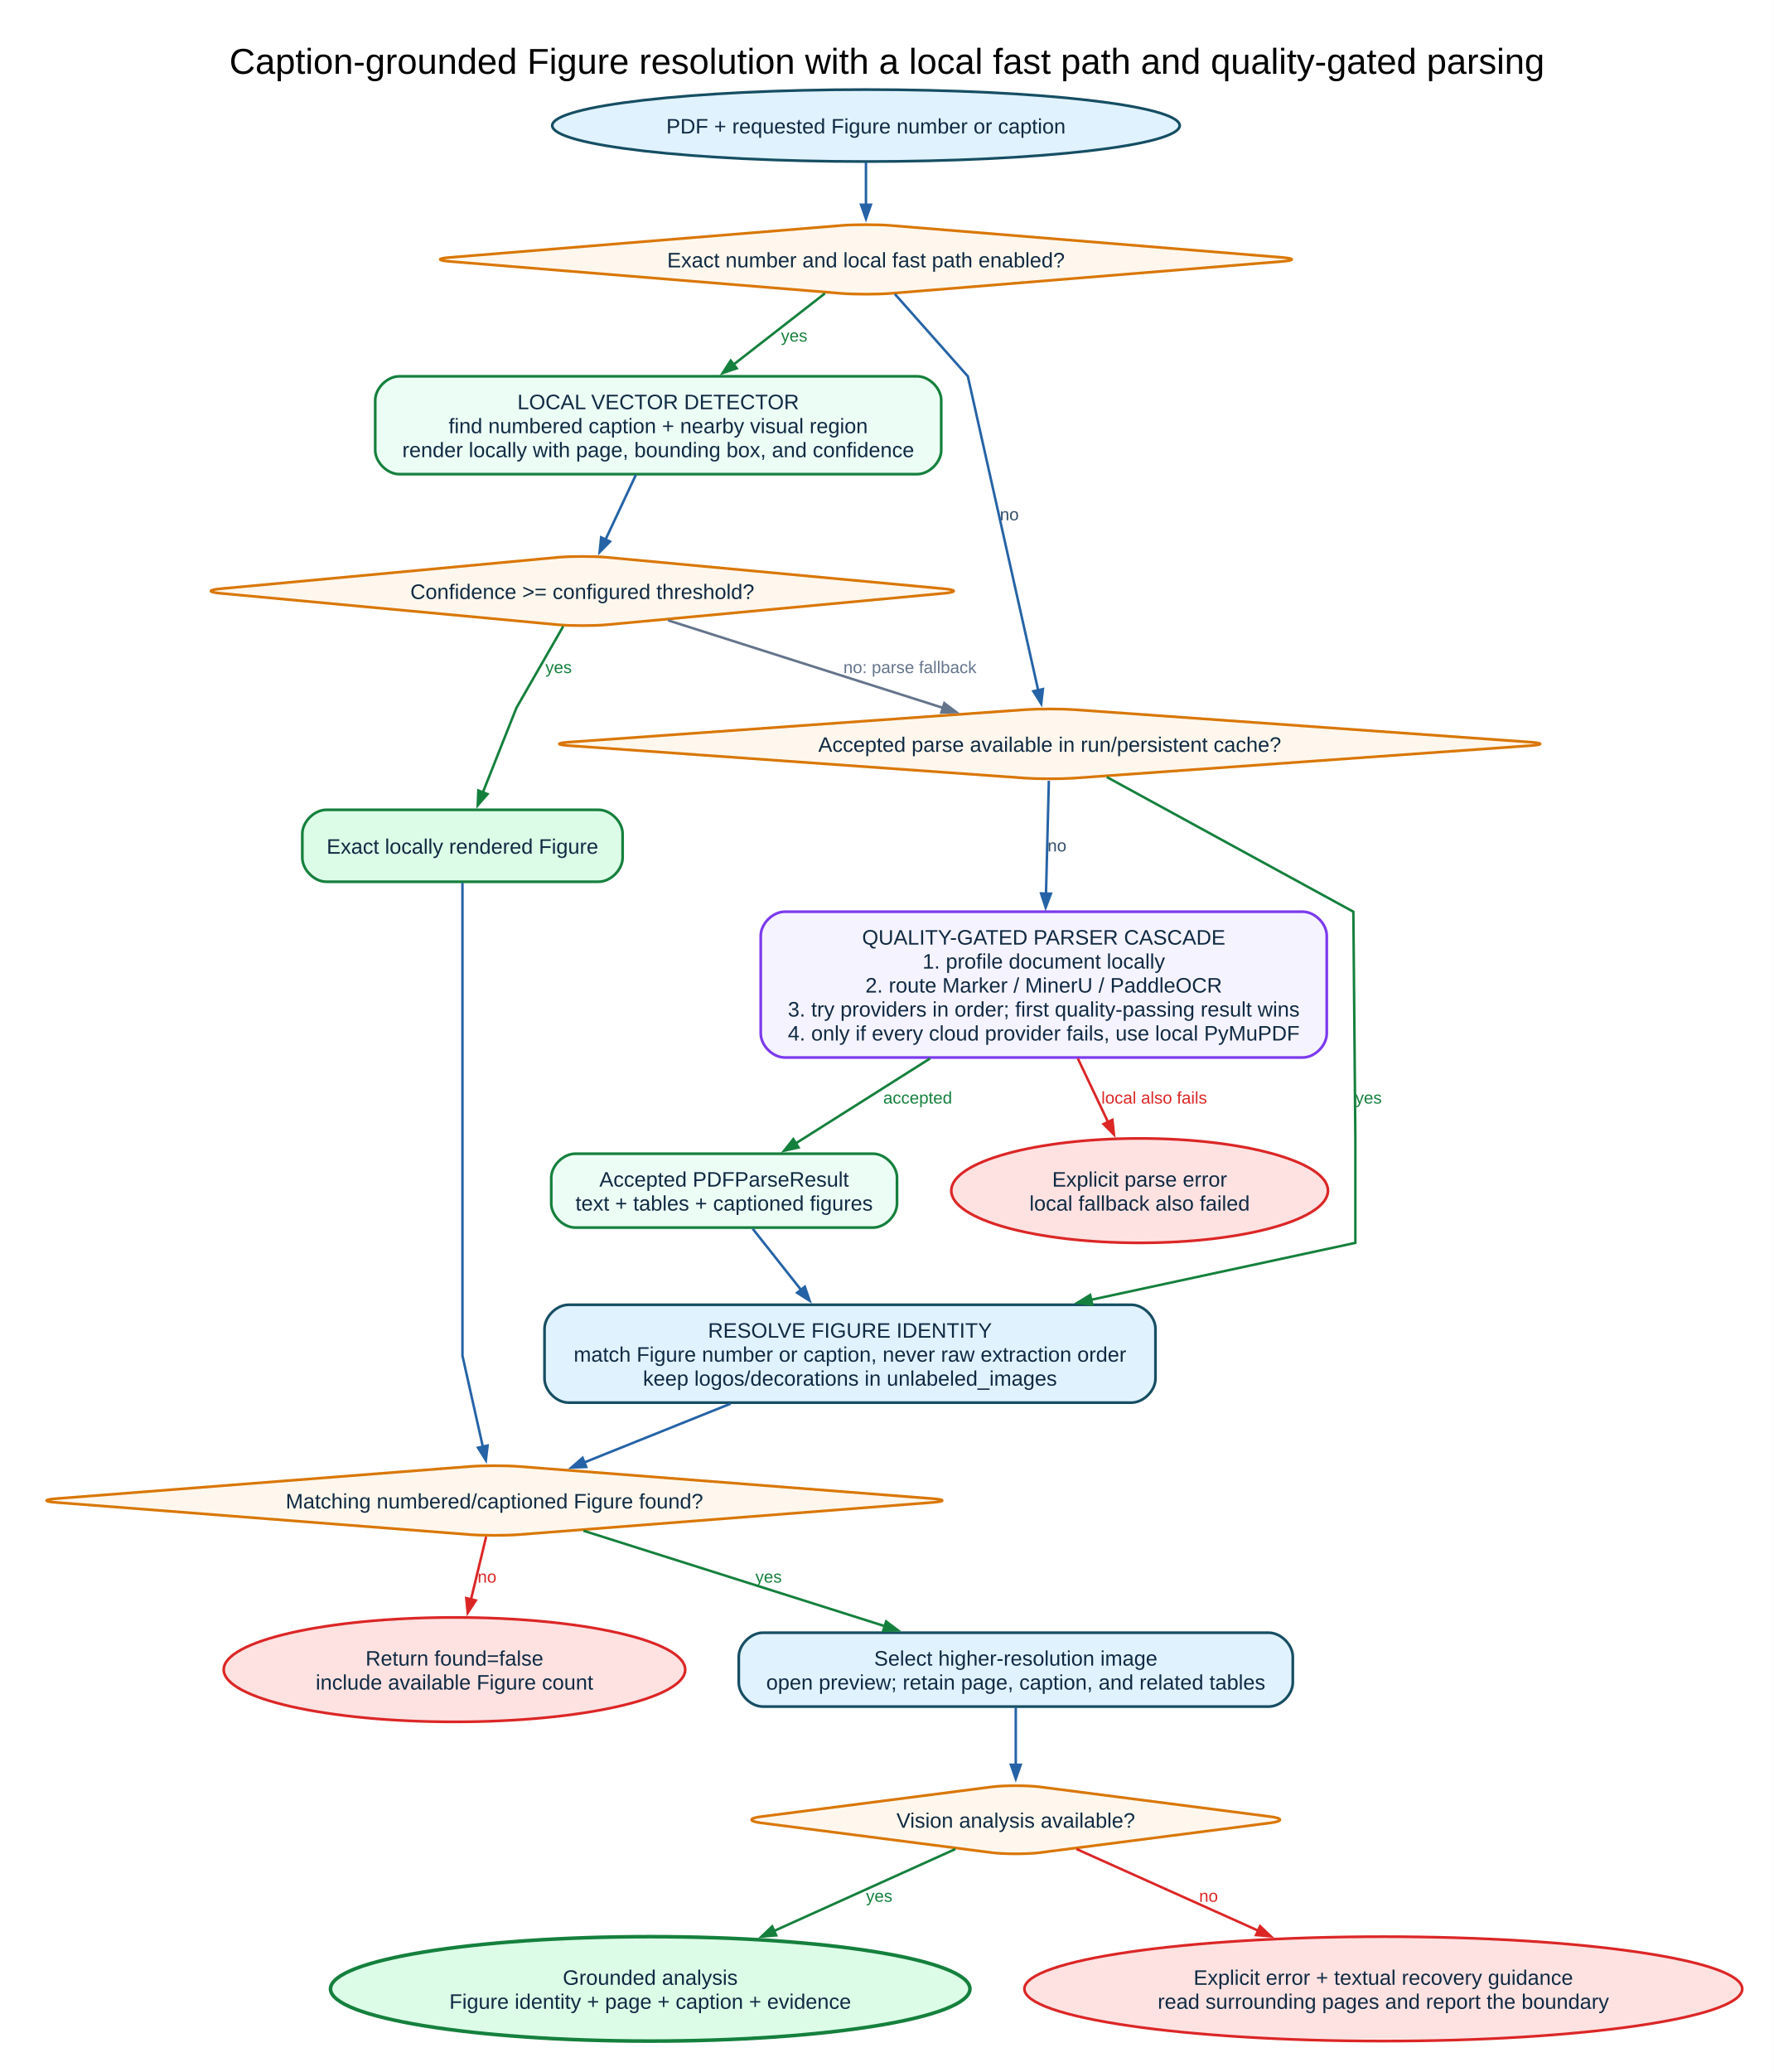
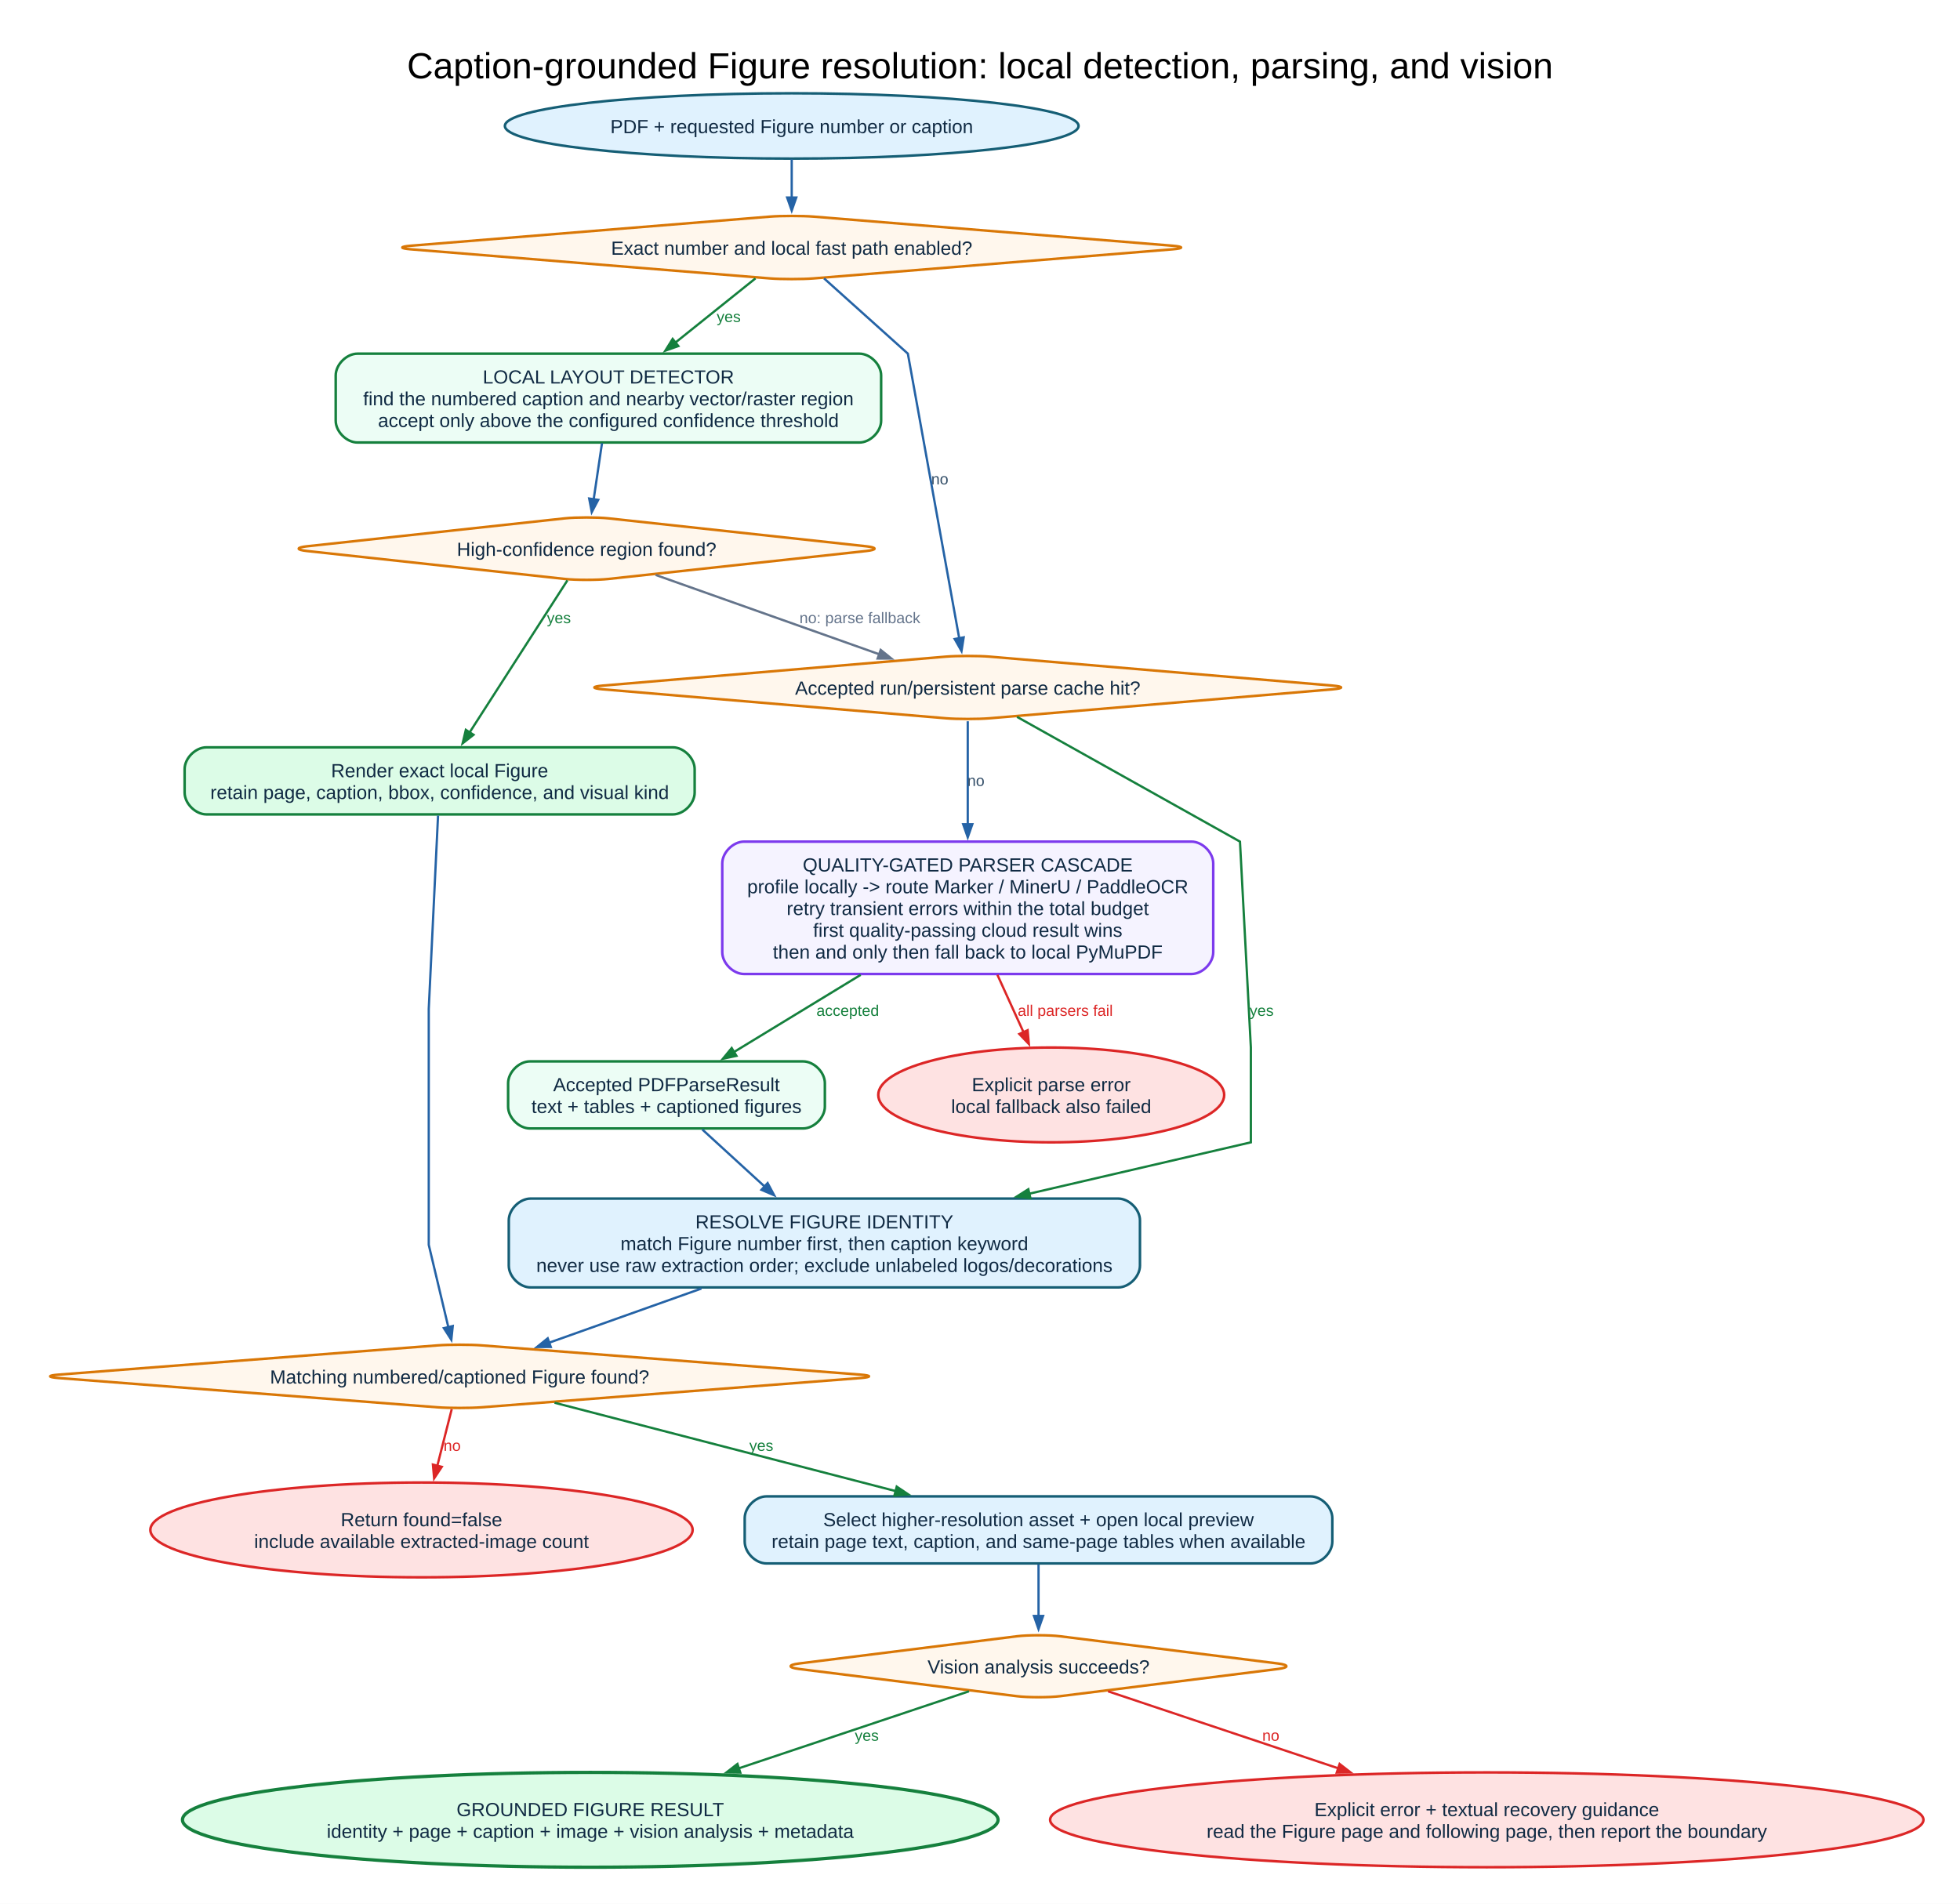
- <svg xmlns="http://www.w3.org/2000/svg" width="888pt" height="1037pt" viewBox="0.00 0.00 888.00 1037.00">
-   <g id="graph0" class="graph" transform="scale(1 1) rotate(0) translate(15.84 1021.53)">
-     <polygon fill="white" stroke="none" points="-15.84,15.84 -15.84,-1021.53 872.19,-1021.53 872.19,15.84 -15.84,15.84" />
-     <text xml:space="preserve" text-anchor="middle" x="428.17" y="-984.59" font-family="Arial" font-size="18.00">Caption-grounded Figure resolution with a local fast path and quality-gated parsing</text>
+ <svg xmlns="http://www.w3.org/2000/svg" width="1080pt" height="1049pt" viewBox="0.00 0.00 1080.00 1049.00">
+   <g id="graph0" class="graph" transform="scale(1 1) rotate(0) translate(20.16 1029.06)">
+     <polygon fill="white" stroke="none" points="-20.16,20.16 -20.16,-1029.06 1059.87,-1029.06 1059.87,20.16 -20.16,20.16" />
+     <text xml:space="preserve" text-anchor="middle" x="519.85" y="-985.9" font-family="Arial" font-size="20.00">Caption-grounded Figure resolution: local detection, parsing, and vision</text>
    <g id="node1" class="node">
-       <ellipse fill="#e0f2fe" stroke="#164e63" stroke-width="1.35" cx="417.67" cy="-958.69" rx="157.05" ry="18" />
-       <text xml:space="preserve" text-anchor="middle" x="417.67" y="-954.71" font-family="Arial" font-size="10.50" fill="#102a43">PDF + requested Figure number or caption</text>
+       <ellipse fill="#e0f2fe" stroke="#155e75" stroke-width="1.4" cx="416.09" cy="-959.65" rx="158.05" ry="18" />
+       <text xml:space="preserve" text-anchor="middle" x="416.09" y="-955.67" font-family="Arial" font-size="10.50" fill="#102a43">PDF + requested Figure number or caption</text>
    </g>
    <g id="node2" class="node">
-       <path fill="#fff7ed" stroke="#d97706" stroke-width="1.35" d="M405.71,-908.71C405.71,-908.71 209,-892.66 209,-892.66 203.02,-892.18 203.02,-891.2 209,-890.71 209,-890.71 405.71,-874.66 405.71,-874.66 411.69,-874.18 423.65,-874.18 429.63,-874.66 429.63,-874.66 626.35,-890.71 626.35,-890.71 632.33,-891.2 632.33,-892.18 626.35,-892.66 626.35,-892.66 429.63,-908.71 429.63,-908.71 423.65,-909.2 411.69,-909.2 405.71,-908.71" />
-       <text xml:space="preserve" text-anchor="middle" x="417.67" y="-887.71" font-family="Arial" font-size="10.50" fill="#102a43">Exact number and local fast path enabled?</text>
+       <path fill="#fff7ed" stroke="#d97706" stroke-width="1.4" d="M404.13,-909.68C404.13,-909.68 206,-893.62 206,-893.62 200.02,-893.13 200.02,-892.16 206,-891.68 206,-891.68 404.13,-875.62 404.13,-875.62 410.11,-875.13 422.07,-875.13 428.05,-875.62 428.05,-875.62 626.17,-891.68 626.17,-891.68 632.15,-892.16 632.15,-893.13 626.17,-893.62 626.17,-893.62 428.05,-909.68 428.05,-909.68 422.07,-910.16 410.11,-910.16 404.13,-909.68" />
+       <text xml:space="preserve" text-anchor="middle" x="416.09" y="-888.67" font-family="Arial" font-size="10.50" fill="#102a43">Exact number and local fast path enabled?</text>
    </g>
    <g id="edge1" class="edge">
-       <path fill="none" stroke="#2563a6" stroke-width="1.25" d="M417.67,-940.27C417.67,-933.71 417.67,-926.1 417.67,-918.92" />
-       <polygon fill="#2563a6" stroke="#2563a6" stroke-width="1.25" points="420.12,-919.05 417.67,-912.05 415.22,-919.05 420.12,-919.05" />
+       <path fill="none" stroke="#2563a6" stroke-width="1.25" d="M416.09,-941.23C416.09,-934.67 416.09,-927.06 416.09,-919.88" />
+       <polygon fill="#2563a6" stroke="#2563a6" stroke-width="1.25" points="418.61,-920.21 416.09,-913.01 413.57,-920.21 418.61,-920.21" />
    </g>
    <g id="node3" class="node">
-       <path fill="#ecfdf5" stroke="#15803d" stroke-width="1.35" d="M443.35,-833.19C443.35,-833.19 184,-833.19 184,-833.19 178,-833.19 172,-827.19 172,-821.19 172,-821.19 172,-796.23 172,-796.23 172,-790.23 178,-784.23 184,-784.23 184,-784.23 443.35,-784.23 443.35,-784.23 449.35,-784.23 455.35,-790.23 455.35,-796.23 455.35,-796.23 455.35,-821.19 455.35,-821.19 455.35,-827.19 449.35,-833.19 443.35,-833.19" />
-       <text xml:space="preserve" text-anchor="middle" x="313.67" y="-816.73" font-family="Arial" font-size="10.50" fill="#102a43">LOCAL VECTOR DETECTOR</text>
-       <text xml:space="preserve" text-anchor="middle" x="313.67" y="-804.73" font-family="Arial" font-size="10.50" fill="#102a43">find numbered caption + nearby visual region</text>
-       <text xml:space="preserve" text-anchor="middle" x="313.67" y="-792.73" font-family="Arial" font-size="10.50" fill="#102a43">render locally with page, bounding box, and confidence</text>
+       <path fill="#ecfdf5" stroke="#15803d" stroke-width="1.4" d="M453.36,-834.15C453.36,-834.15 176.82,-834.15 176.82,-834.15 170.82,-834.15 164.82,-828.15 164.82,-822.15 164.82,-822.15 164.82,-797.19 164.82,-797.19 164.82,-791.19 170.82,-785.19 176.82,-785.19 176.82,-785.19 453.36,-785.19 453.36,-785.19 459.36,-785.19 465.36,-791.19 465.36,-797.19 465.36,-797.19 465.36,-822.15 465.36,-822.15 465.36,-828.15 459.36,-834.15 453.36,-834.15" />
+       <text xml:space="preserve" text-anchor="middle" x="315.09" y="-817.69" font-family="Arial" font-size="10.50" fill="#102a43">LOCAL LAYOUT DETECTOR</text>
+       <text xml:space="preserve" text-anchor="middle" x="315.09" y="-805.69" font-family="Arial" font-size="10.50" fill="#102a43">find the numbered caption and nearby vector/raster region</text>
+       <text xml:space="preserve" text-anchor="middle" x="315.09" y="-793.69" font-family="Arial" font-size="10.50" fill="#102a43">accept only above the configured confidence threshold</text>
    </g>
    <g id="edge2" class="edge">
-       <path fill="none" stroke="#15803d" stroke-width="1.25" d="M397.13,-874.69C384.09,-864.54 366.82,-851.09 351.38,-839.07" />
-       <polygon fill="#15803d" stroke="#15803d" stroke-width="1.25" points="352.96,-837.19 345.93,-834.82 349.95,-841.06 352.96,-837.19" />
-       <text xml:space="preserve" text-anchor="middle" x="381.74" y="-850.61" font-family="Arial" font-size="8.50" fill="#15803d">yes</text>
+       <path fill="none" stroke="#15803d" stroke-width="1.25" d="M396.13,-875.65C383.47,-865.5 366.7,-852.05 351.71,-840.03" />
+       <polygon fill="#15803d" stroke="#15803d" stroke-width="1.25" points="353.63,-838.34 346.44,-835.8 350.48,-842.27 353.63,-838.34" />
+       <text xml:space="preserve" text-anchor="middle" x="381.38" y="-851.57" font-family="Arial" font-size="8.50" fill="#15803d">yes</text>
    </g>
    <g id="node6" class="node">
-       <path fill="#fff7ed" stroke="#d97706" stroke-width="1.35" d="M497.7,-666.38C497.7,-666.38 268.63,-650.08 268.63,-650.08 262.64,-649.65 262.64,-648.8 268.63,-648.38 268.63,-648.38 497.7,-632.08 497.7,-632.08 503.69,-631.65 515.66,-631.65 521.64,-632.08 521.64,-632.08 750.72,-648.38 750.72,-648.38 756.7,-648.8 756.7,-649.65 750.72,-650.08 750.72,-650.08 521.64,-666.38 521.64,-666.38 515.66,-666.8 503.69,-666.8 497.7,-666.38" />
-       <text xml:space="preserve" text-anchor="middle" x="509.67" y="-645.25" font-family="Arial" font-size="10.50" fill="#102a43">Accepted parse available in run/persistent cache?</text>
+       <path fill="#fff7ed" stroke="#d97706" stroke-width="1.4" d="M501.13,-667.18C501.13,-667.18 311.83,-651.2 311.83,-651.2 305.85,-650.69 305.85,-649.68 311.83,-649.18 311.83,-649.18 501.13,-633.2 501.13,-633.2 507.11,-632.69 519.07,-632.69 525.04,-633.2 525.04,-633.2 714.35,-649.18 714.35,-649.18 720.32,-649.68 720.32,-650.69 714.35,-651.2 714.35,-651.2 525.04,-667.18 525.04,-667.18 519.07,-667.68 507.11,-667.68 501.13,-667.18" />
+       <text xml:space="preserve" text-anchor="middle" x="513.09" y="-646.21" font-family="Arial" font-size="10.50" fill="#102a43">Accepted run/persistent parse cache hit?</text>
    </g>
    <g id="edge5" class="edge">
-       <path fill="none" stroke="#2563a6" stroke-width="1.25" d="M432.15,-874.36C447.23,-857.37 468.67,-833.19 468.67,-833.19 468.67,-833.19 492.65,-726.22 503.93,-675.86" />
-       <polygon fill="#2563a6" stroke="#2563a6" stroke-width="1.25" points="506.26,-676.65 505.4,-669.29 501.48,-675.58 506.26,-676.65" />
-       <text xml:space="preserve" text-anchor="middle" x="489.44" y="-761.15" font-family="Arial" font-size="8.50" fill="#334e68">no</text>
+       <path fill="none" stroke="#2563a6" stroke-width="1.25" d="M433.91,-875.63C452.85,-858.62 480.09,-834.15 480.09,-834.15 480.09,-834.15 499.3,-727.62 508.41,-677.14" />
+       <polygon fill="#2563a6" stroke="#2563a6" stroke-width="1.25" points="510.85,-677.8 509.65,-670.26 505.89,-676.9 510.85,-677.8" />
+       <text xml:space="preserve" text-anchor="middle" x="497.68" y="-762.11" font-family="Arial" font-size="8.50" fill="#334e68">no</text>
    </g>
    <g id="node4" class="node">
-       <path fill="#fff7ed" stroke="#d97706" stroke-width="1.35" d="M263.73,-742.62C263.73,-742.62 94.22,-726.84 94.22,-726.84 88.24,-726.28 88.24,-725.17 94.22,-724.62 94.22,-724.62 263.73,-708.84 263.73,-708.84 269.7,-708.28 281.65,-708.28 287.62,-708.84 287.62,-708.84 457.13,-724.62 457.13,-724.62 463.1,-725.17 463.1,-726.28 457.13,-726.84 457.13,-726.84 287.62,-742.62 287.62,-742.62 281.65,-743.17 269.7,-743.17 263.73,-742.62" />
-       <text xml:space="preserve" text-anchor="middle" x="275.67" y="-721.75" font-family="Arial" font-size="10.50" fill="#102a43">Confidence &gt;= configured threshold?</text>
+       <path fill="#fff7ed" stroke="#d97706" stroke-width="1.4" d="M291.16,-743.4C291.16,-743.4 148.9,-727.98 148.9,-727.98 142.94,-727.33 142.94,-726.04 148.9,-725.4 148.9,-725.4 291.16,-709.98 291.16,-709.98 297.12,-709.33 309.05,-709.33 315.02,-709.98 315.02,-709.98 457.27,-725.4 457.27,-725.4 463.24,-726.04 463.24,-727.33 457.27,-727.98 457.27,-727.98 315.02,-743.4 315.02,-743.4 309.05,-744.04 297.12,-744.04 291.16,-743.4" />
+       <text xml:space="preserve" text-anchor="middle" x="303.09" y="-722.71" font-family="Arial" font-size="10.50" fill="#102a43">High-confidence region found?</text>
    </g>
    <g id="edge3" class="edge">
-       <path fill="none" stroke="#2563a6" stroke-width="1.25" d="M302.48,-783.85C297.68,-773.62 292.07,-761.67 287.23,-751.35" />
-       <polygon fill="#2563a6" stroke="#2563a6" stroke-width="1.25" points="289.53,-750.5 284.34,-745.2 285.1,-752.58 289.53,-750.5" />
+       <path fill="none" stroke="#2563a6" stroke-width="1.25" d="M311.55,-784.81C310.1,-775.02 308.42,-763.67 306.94,-753.67" />
+       <polygon fill="#2563a6" stroke="#2563a6" stroke-width="1.25" points="309.47,-753.58 305.92,-746.83 304.49,-754.32 309.47,-753.58" />
    </g>
    <g id="node5" class="node">
-       <path fill="#dcfce7" stroke="#15803d" stroke-width="1.35" d="M283.85,-616.23C283.85,-616.23 147.5,-616.23 147.5,-616.23 141.5,-616.23 135.5,-610.23 135.5,-604.23 135.5,-604.23 135.5,-592.23 135.5,-592.23 135.5,-586.23 141.5,-580.23 147.5,-580.23 147.5,-580.23 283.85,-580.23 283.85,-580.23 289.85,-580.23 295.85,-586.23 295.85,-592.23 295.85,-592.23 295.85,-604.23 295.85,-604.23 295.85,-610.23 289.85,-616.23 283.85,-616.23" />
-       <text xml:space="preserve" text-anchor="middle" x="215.67" y="-594.25" font-family="Arial" font-size="10.50" fill="#102a43">Exact locally rendered Figure</text>
+       <path fill="#dcfce7" stroke="#15803d" stroke-width="1.4" d="M350.61,-617.19C350.61,-617.19 93.57,-617.19 93.57,-617.19 87.57,-617.19 81.57,-611.19 81.57,-605.19 81.57,-605.19 81.57,-592.23 81.57,-592.23 81.57,-586.23 87.57,-580.23 93.57,-580.23 93.57,-580.23 350.61,-580.23 350.61,-580.23 356.61,-580.23 362.61,-586.23 362.61,-592.23 362.61,-592.23 362.61,-605.19 362.61,-605.19 362.61,-611.19 356.61,-617.19 350.61,-617.19" />
+       <text xml:space="preserve" text-anchor="middle" x="222.09" y="-600.73" font-family="Arial" font-size="10.50" fill="#102a43">Render exact local Figure</text>
+       <text xml:space="preserve" text-anchor="middle" x="222.09" y="-588.73" font-family="Arial" font-size="10.50" fill="#102a43">retain page, caption, bbox, confidence, and visual kind</text>
    </g>
    <g id="edge4" class="edge">
-       <path fill="none" stroke="#15803d" stroke-width="1.25" d="M266.13,-708.1C256.38,-691.11 242.67,-667.23 242.67,-667.23 242.67,-667.23 233.53,-644.21 225.89,-624.95" />
-       <polygon fill="#15803d" stroke="#15803d" stroke-width="1.25" points="228.19,-624.1 223.32,-618.5 223.63,-625.91 228.19,-624.1" />
-       <text xml:space="preserve" text-anchor="middle" x="263.81" y="-684.65" font-family="Arial" font-size="8.50" fill="#15803d">yes</text>
+       <path fill="none" stroke="#15803d" stroke-width="1.25" d="M292.5,-709.22C278.74,-687.82 254.58,-650.24 238.45,-625.16" />
+       <polygon fill="#15803d" stroke="#15803d" stroke-width="1.25" points="240.76,-624.1 234.75,-619.4 236.52,-626.82 240.76,-624.1" />
+       <text xml:space="preserve" text-anchor="middle" x="287.8" y="-685.61" font-family="Arial" font-size="8.50" fill="#15803d">yes</text>
    </g>
    <g id="edge6" class="edge">
-       <path fill="none" stroke="#64748b" stroke-width="1.25" d="M318.59,-711.06C357.35,-698.72 414.54,-680.52 456.25,-667.24" />
-       <polygon fill="#64748b" stroke="#64748b" stroke-width="1.25" points="456.9,-669.6 462.83,-665.14 455.42,-664.93 456.9,-669.6" />
-       <text xml:space="preserve" text-anchor="middle" x="439.68" y="-684.65" font-family="Arial" font-size="8.50" fill="#64748b">no: parse fallback</text>
+       <path fill="none" stroke="#64748b" stroke-width="1.25" d="M341.12,-712.2C375.73,-699.92 427.01,-681.73 464.56,-668.4" />
+       <polygon fill="#64748b" stroke="#64748b" stroke-width="1.25" points="465.11,-670.88 471.05,-666.1 463.42,-666.13 465.11,-670.88" />
+       <text xml:space="preserve" text-anchor="middle" x="453.66" y="-685.61" font-family="Arial" font-size="8.50" fill="#64748b">no: parse fallback</text>
    </g>
    <g id="node11" class="node">
-       <path fill="#fff7ed" stroke="#d97706" stroke-width="1.35" d="M219.71,-287.61C219.71,-287.61 11.96,-271.47 11.96,-271.47 5.98,-271 5.98,-270.07 11.96,-269.61 11.96,-269.61 219.71,-253.47 219.71,-253.47 225.69,-253 237.66,-253 243.64,-253.47 243.64,-253.47 451.38,-269.61 451.38,-269.61 457.37,-270.07 457.37,-271 451.38,-271.47 451.38,-271.47 243.64,-287.61 243.64,-287.61 237.66,-288.07 225.69,-288.07 219.71,-287.61" />
-       <text xml:space="preserve" text-anchor="middle" x="231.67" y="-266.56" font-family="Arial" font-size="10.50" fill="#102a43">Matching numbered/captioned Figure found?</text>
+       <path fill="#fff7ed" stroke="#d97706" stroke-width="1.4" d="M221.12,-287.61C221.12,-287.61 11.96,-271.46 11.96,-271.46 5.98,-271 5.98,-270.08 11.96,-269.61 11.96,-269.61 221.12,-253.46 221.12,-253.46 227.1,-253 239.07,-253 245.05,-253.46 245.05,-253.46 454.21,-269.61 454.21,-269.61 460.19,-270.08 460.19,-271 454.21,-271.46 454.21,-271.46 245.05,-287.61 245.05,-287.61 239.07,-288.08 227.1,-288.08 221.12,-287.61" />
+       <text xml:space="preserve" text-anchor="middle" x="233.09" y="-266.56" font-family="Arial" font-size="10.50" fill="#102a43">Matching numbered/captioned Figure found?</text>
    </g>
    <g id="edge12" class="edge">
-       <path fill="none" stroke="#2563a6" stroke-width="1.25" d="M215.67,-579.7C215.67,-545.46 215.67,-473.02 215.67,-473.02 215.67,-473.02 215.67,-473.02 215.67,-343.02 215.67,-343.02 221.28,-317.96 225.86,-297.52" />
-       <polygon fill="#2563a6" stroke="#2563a6" stroke-width="1.25" points="228.25,-298.05 227.39,-290.69 223.47,-296.98 228.25,-298.05" />
+       <path fill="none" stroke="#2563a6" stroke-width="1.25" d="M221.21,-579.58C219.55,-544.99 216.09,-473.02 216.09,-473.02 216.09,-473.02 216.09,-473.02 216.09,-343.02 216.09,-343.02 222.05,-317.96 226.91,-297.52" />
+       <polygon fill="#2563a6" stroke="#2563a6" stroke-width="1.25" points="229.32,-298.27 228.53,-290.68 224.42,-297.1 229.32,-298.27" />
    </g>
    <g id="node7" class="node">
-       <path fill="#f5f3ff" stroke="#7c3aed" stroke-width="1.35" d="M636.35,-565.23C636.35,-565.23 377,-565.23 377,-565.23 371,-565.23 365,-559.23 365,-553.23 365,-553.23 365,-504.27 365,-504.27 365,-498.27 371,-492.27 377,-492.27 377,-492.27 636.35,-492.27 636.35,-492.27 642.35,-492.27 648.35,-498.27 648.35,-504.27 648.35,-504.27 648.35,-553.23 648.35,-553.23 648.35,-559.23 642.35,-565.23 636.35,-565.23" />
-       <text xml:space="preserve" text-anchor="middle" x="506.67" y="-548.77" font-family="Arial" font-size="10.50" fill="#102a43">QUALITY-GATED PARSER CASCADE</text>
-       <text xml:space="preserve" text-anchor="middle" x="506.67" y="-536.77" font-family="Arial" font-size="10.50" fill="#102a43">1. profile document locally</text>
-       <text xml:space="preserve" text-anchor="middle" x="506.67" y="-524.77" font-family="Arial" font-size="10.50" fill="#102a43">2. route Marker / MinerU / PaddleOCR</text>
-       <text xml:space="preserve" text-anchor="middle" x="506.67" y="-512.77" font-family="Arial" font-size="10.50" fill="#102a43">3. try providers in order; first quality-passing result wins</text>
-       <text xml:space="preserve" text-anchor="middle" x="506.67" y="-500.77" font-family="Arial" font-size="10.50" fill="#102a43">4. only if every cloud provider fails, use local PyMuPDF</text>
+       <path fill="#f5f3ff" stroke="#7c3aed" stroke-width="1.4" d="M636.36,-565.23C636.36,-565.23 389.82,-565.23 389.82,-565.23 383.82,-565.23 377.82,-559.23 377.82,-553.23 377.82,-553.23 377.82,-504.27 377.82,-504.27 377.82,-498.27 383.82,-492.27 389.82,-492.27 389.82,-492.27 636.36,-492.27 636.36,-492.27 642.36,-492.27 648.36,-498.27 648.36,-504.27 648.36,-504.27 648.36,-553.23 648.36,-553.23 648.36,-559.23 642.36,-565.23 636.36,-565.23" />
+       <text xml:space="preserve" text-anchor="middle" x="513.09" y="-548.77" font-family="Arial" font-size="10.50" fill="#102a43">QUALITY-GATED PARSER CASCADE</text>
+       <text xml:space="preserve" text-anchor="middle" x="513.09" y="-536.77" font-family="Arial" font-size="10.50" fill="#102a43">profile locally -&gt; route Marker / MinerU / PaddleOCR</text>
+       <text xml:space="preserve" text-anchor="middle" x="513.09" y="-524.77" font-family="Arial" font-size="10.50" fill="#102a43">retry transient errors within the total budget</text>
+       <text xml:space="preserve" text-anchor="middle" x="513.09" y="-512.77" font-family="Arial" font-size="10.50" fill="#102a43">first quality-passing cloud result wins</text>
+       <text xml:space="preserve" text-anchor="middle" x="513.09" y="-500.77" font-family="Arial" font-size="10.50" fill="#102a43">then and only then fall back to local PyMuPDF</text>
    </g>
    <g id="edge8" class="edge">
-       <path fill="none" stroke="#2563a6" stroke-width="1.25" d="M509.23,-630.75C508.85,-615.9 508.3,-593.93 507.8,-574.27" />
-       <polygon fill="#2563a6" stroke="#2563a6" stroke-width="1.25" points="510.25,-574.26 507.63,-567.32 505.35,-574.38 510.25,-574.26" />
-       <text xml:space="preserve" text-anchor="middle" x="513.29" y="-595.4" font-family="Arial" font-size="8.50" fill="#334e68">no</text>
+       <path fill="none" stroke="#2563a6" stroke-width="1.25" d="M513.09,-631.56C513.09,-616.6 513.09,-594.45 513.09,-574.63" />
+       <polygon fill="#2563a6" stroke="#2563a6" stroke-width="1.25" points="515.61,-574.81 513.09,-567.61 510.57,-574.81 515.61,-574.81" />
+       <text xml:space="preserve" text-anchor="middle" x="517.59" y="-595.88" font-family="Arial" font-size="8.50" fill="#334e68">no</text>
    </g>
    <g id="node10" class="node">
-       <path fill="#e0f2fe" stroke="#164e63" stroke-width="1.35" d="M550.6,-368.5C550.6,-368.5 268.75,-368.5 268.75,-368.5 262.75,-368.5 256.75,-362.5 256.75,-356.5 256.75,-356.5 256.75,-331.54 256.75,-331.54 256.75,-325.54 262.75,-319.54 268.75,-319.54 268.75,-319.54 550.6,-319.54 550.6,-319.54 556.6,-319.54 562.6,-325.54 562.6,-331.54 562.6,-331.54 562.6,-356.5 562.6,-356.5 562.6,-362.5 556.6,-368.5 550.6,-368.5" />
-       <text xml:space="preserve" text-anchor="middle" x="409.67" y="-352.04" font-family="Arial" font-size="10.50" fill="#102a43">RESOLVE FIGURE IDENTITY</text>
-       <text xml:space="preserve" text-anchor="middle" x="409.67" y="-340.04" font-family="Arial" font-size="10.50" fill="#102a43">match Figure number or caption, never raw extraction order</text>
-       <text xml:space="preserve" text-anchor="middle" x="409.67" y="-328.04" font-family="Arial" font-size="10.50" fill="#102a43">keep logos/decorations in unlabeled_images</text>
+       <path fill="#e0f2fe" stroke="#155e75" stroke-width="1.4" d="M595.98,-368.5C595.98,-368.5 272.19,-368.5 272.19,-368.5 266.19,-368.5 260.19,-362.5 260.19,-356.5 260.19,-356.5 260.19,-331.54 260.19,-331.54 260.19,-325.54 266.19,-319.54 272.19,-319.54 272.19,-319.54 595.98,-319.54 595.98,-319.54 601.98,-319.54 607.98,-325.54 607.98,-331.54 607.98,-331.54 607.98,-356.5 607.98,-356.5 607.98,-362.5 601.98,-368.5 595.98,-368.5" />
+       <text xml:space="preserve" text-anchor="middle" x="434.09" y="-352.04" font-family="Arial" font-size="10.50" fill="#102a43">RESOLVE FIGURE IDENTITY</text>
+       <text xml:space="preserve" text-anchor="middle" x="434.09" y="-340.04" font-family="Arial" font-size="10.50" fill="#102a43">match Figure number first, then caption keyword</text>
+       <text xml:space="preserve" text-anchor="middle" x="434.09" y="-328.04" font-family="Arial" font-size="10.50" fill="#102a43">never use raw extraction order; exclude unlabeled logos/decorations</text>
    </g>
    <g id="edge7" class="edge">
-       <path fill="none" stroke="#15803d" stroke-width="1.25" d="M538.26,-632.62C582.29,-608.57 661.67,-565.23 661.67,-565.23 661.67,-565.23 662.67,-451.77 662.67,-451.77 662.67,-451.77 662.67,-399.5 662.67,-399.5 662.67,-399.5 595.31,-384.99 530.1,-370.95" />
-       <polygon fill="#15803d" stroke="#15803d" stroke-width="1.25" points="530.96,-368.63 523.6,-369.55 529.92,-373.42 530.96,-368.63" />
-       <text xml:space="preserve" text-anchor="middle" x="669.29" y="-469.19" font-family="Arial" font-size="8.50" fill="#15803d">yes</text>
+       <path fill="none" stroke="#15803d" stroke-width="1.25" d="M540.25,-633.98C583.48,-609.79 663.09,-565.23 663.09,-565.23 663.09,-565.23 669.09,-451.77 669.09,-451.77 669.09,-451.77 669.09,-399.5 669.09,-399.5 669.09,-399.5 607.02,-385.11 546.68,-371.12" />
+       <polygon fill="#15803d" stroke="#15803d" stroke-width="1.25" points="547.61,-368.75 540.03,-369.58 546.48,-373.66 547.61,-368.75" />
+       <text xml:space="preserve" text-anchor="middle" x="675.03" y="-469.19" font-family="Arial" font-size="8.50" fill="#15803d">yes</text>
    </g>
    <g id="node8" class="node">
-       <path fill="#ecfdf5" stroke="#15803d" stroke-width="1.35" d="M421.22,-444.11C421.22,-444.11 272.12,-444.11 272.12,-444.11 266.12,-444.11 260.12,-438.11 260.12,-432.11 260.12,-432.11 260.12,-419.15 260.12,-419.15 260.12,-413.15 266.12,-407.15 272.12,-407.15 272.12,-407.15 421.22,-407.15 421.22,-407.15 427.22,-407.15 433.22,-413.15 433.22,-419.15 433.22,-419.15 433.22,-432.11 433.22,-432.11 433.22,-438.11 427.22,-444.11 421.22,-444.11" />
-       <text xml:space="preserve" text-anchor="middle" x="346.67" y="-427.66" font-family="Arial" font-size="10.50" fill="#102a43">Accepted PDFParseResult</text>
-       <text xml:space="preserve" text-anchor="middle" x="346.67" y="-415.66" font-family="Arial" font-size="10.50" fill="#102a43">text + tables + captioned figures</text>
+       <path fill="#ecfdf5" stroke="#15803d" stroke-width="1.4" d="M422.36,-444.11C422.36,-444.11 271.82,-444.11 271.82,-444.11 265.82,-444.11 259.82,-438.11 259.82,-432.11 259.82,-432.11 259.82,-419.15 259.82,-419.15 259.82,-413.15 265.82,-407.15 271.82,-407.15 271.82,-407.15 422.36,-407.15 422.36,-407.15 428.36,-407.15 434.36,-413.15 434.36,-419.15 434.36,-419.15 434.36,-432.11 434.36,-432.11 434.36,-438.11 428.36,-444.11 422.36,-444.11" />
+       <text xml:space="preserve" text-anchor="middle" x="347.09" y="-427.66" font-family="Arial" font-size="10.50" fill="#102a43">Accepted PDFParseResult</text>
+       <text xml:space="preserve" text-anchor="middle" x="347.09" y="-415.66" font-family="Arial" font-size="10.50" fill="#102a43">text + tables + captioned figures</text>
    </g>
    <g id="edge9" class="edge">
-       <path fill="none" stroke="#15803d" stroke-width="1.25" d="M449.81,-491.81C427.35,-477.62 402.23,-461.74 382.4,-449.21" />
-       <polygon fill="#15803d" stroke="#15803d" stroke-width="1.25" points="383.91,-447.26 376.68,-445.6 381.29,-451.41 383.91,-447.26" />
-       <text xml:space="preserve" text-anchor="middle" x="443.55" y="-469.19" font-family="Arial" font-size="8.50" fill="#15803d">accepted</text>
+       <path fill="none" stroke="#15803d" stroke-width="1.25" d="M454.09,-491.81C430.79,-477.62 404.73,-461.74 384.16,-449.21" />
+       <polygon fill="#15803d" stroke="#15803d" stroke-width="1.25" points="385.63,-447.16 378.17,-445.57 383.01,-451.47 385.63,-447.16" />
+       <text xml:space="preserve" text-anchor="middle" x="446.96" y="-469.19" font-family="Arial" font-size="8.50" fill="#15803d">accepted</text>
    </g>
    <g id="node9" class="node">
-       <ellipse fill="#fee2e2" stroke="#dc2626" stroke-width="1.35" cx="554.67" cy="-425.63" rx="94.29" ry="26.13" />
-       <text xml:space="preserve" text-anchor="middle" x="554.67" y="-427.66" font-family="Arial" font-size="10.50" fill="#102a43">Explicit parse error</text>
-       <text xml:space="preserve" text-anchor="middle" x="554.67" y="-415.66" font-family="Arial" font-size="10.50" fill="#102a43">local fallback also failed</text>
+       <ellipse fill="#fee2e2" stroke="#dc2626" stroke-width="1.4" cx="559.09" cy="-425.63" rx="95.31" ry="26.13" />
+       <text xml:space="preserve" text-anchor="middle" x="559.09" y="-427.66" font-family="Arial" font-size="10.50" fill="#102a43">Explicit parse error</text>
+       <text xml:space="preserve" text-anchor="middle" x="559.09" y="-415.66" font-family="Arial" font-size="10.50" fill="#102a43">local fallback also failed</text>
    </g>
    <g id="edge10" class="edge">
-       <path fill="none" stroke="#dc2626" stroke-width="1.25" d="M523.73,-491.81C528.66,-481.42 534.03,-470.13 538.88,-459.91" />
-       <polygon fill="#dc2626" stroke="#dc2626" stroke-width="1.25" points="541.04,-461.06 541.83,-453.69 536.62,-458.96 541.04,-461.06" />
-       <text xml:space="preserve" text-anchor="middle" x="561.97" y="-469.19" font-family="Arial" font-size="8.50" fill="#dc2626">local also fails</text>
+       <path fill="none" stroke="#dc2626" stroke-width="1.25" d="M529.43,-491.81C534.11,-481.53 539.2,-470.35 543.81,-460.21" />
+       <polygon fill="#dc2626" stroke="#dc2626" stroke-width="1.25" points="546.09,-461.3 546.77,-453.7 541.5,-459.21 546.09,-461.3" />
+       <text xml:space="preserve" text-anchor="middle" x="566.83" y="-469.19" font-family="Arial" font-size="8.50" fill="#dc2626">all parsers fail</text>
    </g>
    <g id="edge11" class="edge">
-       <path fill="none" stroke="#2563a6" stroke-width="1.25" d="M360.97,-406.57C368.18,-397.46 377.12,-386.16 385.36,-375.74" />
-       <polygon fill="#2563a6" stroke="#2563a6" stroke-width="1.25" points="387.06,-377.55 389.48,-370.54 383.22,-374.51 387.06,-377.55" />
+       <path fill="none" stroke="#2563a6" stroke-width="1.25" d="M366.83,-406.57C376.97,-397.29 389.6,-385.73 401.16,-375.15" />
+       <polygon fill="#2563a6" stroke="#2563a6" stroke-width="1.25" points="402.82,-377.05 406.43,-370.33 399.41,-373.33 402.82,-377.05" />
    </g>
    <g id="edge13" class="edge">
-       <path fill="none" stroke="#2563a6" stroke-width="1.25" d="M349.91,-319.02C325.89,-309.37 298.68,-298.45 276.42,-289.51" />
-       <polygon fill="#2563a6" stroke="#2563a6" stroke-width="1.25" points="277.62,-287.35 270.21,-287.02 275.8,-291.9 277.62,-287.35" />
+       <path fill="none" stroke="#2563a6" stroke-width="1.25" d="M366.32,-318.92C338.77,-309.12 307.55,-298.02 282.25,-289.02" />
+       <polygon fill="#2563a6" stroke="#2563a6" stroke-width="1.25" points="283.33,-286.73 275.7,-286.69 281.64,-291.48 283.33,-286.73" />
    </g>
    <g id="node12" class="node">
-       <ellipse fill="#fee2e2" stroke="#dc2626" stroke-width="1.35" cx="211.67" cy="-185.9" rx="115.51" ry="26.13" />
-       <text xml:space="preserve" text-anchor="middle" x="211.67" y="-187.93" font-family="Arial" font-size="10.50" fill="#102a43">Return found=false</text>
-       <text xml:space="preserve" text-anchor="middle" x="211.67" y="-175.93" font-family="Arial" font-size="10.50" fill="#102a43">include available Figure count</text>
+       <ellipse fill="#fee2e2" stroke="#dc2626" stroke-width="1.4" cx="212.09" cy="-185.9" rx="149.4" ry="26.13" />
+       <text xml:space="preserve" text-anchor="middle" x="212.09" y="-187.93" font-family="Arial" font-size="10.50" fill="#102a43">Return found=false</text>
+       <text xml:space="preserve" text-anchor="middle" x="212.09" y="-175.93" font-family="Arial" font-size="10.50" fill="#102a43">include available extracted-image count</text>
    </g>
    <g id="edge14" class="edge">
-       <path fill="none" stroke="#dc2626" stroke-width="1.25" d="M227.53,-252.42C225.33,-243.32 222.54,-231.79 219.92,-220.96" />
-       <polygon fill="#dc2626" stroke="#dc2626" stroke-width="1.25" points="222.34,-220.55 218.31,-214.32 217.57,-221.7 222.34,-220.55" />
-       <text xml:space="preserve" text-anchor="middle" x="227.96" y="-229.46" font-family="Arial" font-size="8.50" fill="#dc2626">no</text>
+       <path fill="none" stroke="#dc2626" stroke-width="1.25" d="M228.74,-252.42C226.45,-243.41 223.55,-232.02 220.82,-221.28" />
+       <polygon fill="#dc2626" stroke="#dc2626" stroke-width="1.25" points="223.27,-220.67 219.05,-214.31 218.38,-221.91 223.27,-220.67" />
+       <text xml:space="preserve" text-anchor="middle" x="228.97" y="-229.46" font-family="Arial" font-size="8.50" fill="#dc2626">no</text>
    </g>
    <g id="node13" class="node">
-       <path fill="#e0f2fe" stroke="#164e63" stroke-width="1.35" d="M619.35,-204.38C619.35,-204.38 366,-204.38 366,-204.38 360,-204.38 354,-198.38 354,-192.38 354,-192.38 354,-179.42 354,-179.42 354,-173.42 360,-167.42 366,-167.42 366,-167.42 619.35,-167.42 619.35,-167.42 625.35,-167.42 631.35,-173.42 631.35,-179.42 631.35,-179.42 631.35,-192.38 631.35,-192.38 631.35,-198.38 625.35,-204.38 619.35,-204.38" />
-       <text xml:space="preserve" text-anchor="middle" x="492.67" y="-187.93" font-family="Arial" font-size="10.50" fill="#102a43">Select higher-resolution image</text>
-       <text xml:space="preserve" text-anchor="middle" x="492.67" y="-175.93" font-family="Arial" font-size="10.50" fill="#102a43">open preview; retain page, caption, and related tables</text>
+       <path fill="#e0f2fe" stroke="#155e75" stroke-width="1.4" d="M701.98,-204.38C701.98,-204.38 402.19,-204.38 402.19,-204.38 396.19,-204.38 390.19,-198.38 390.19,-192.38 390.19,-192.38 390.19,-179.42 390.19,-179.42 390.19,-173.42 396.19,-167.42 402.19,-167.42 402.19,-167.42 701.98,-167.42 701.98,-167.42 707.98,-167.42 713.98,-173.42 713.98,-179.42 713.98,-179.42 713.98,-192.38 713.98,-192.38 713.98,-198.38 707.98,-204.38 701.98,-204.38" />
+       <text xml:space="preserve" text-anchor="middle" x="552.09" y="-187.93" font-family="Arial" font-size="10.50" fill="#102a43">Select higher-resolution asset + open local preview</text>
+       <text xml:space="preserve" text-anchor="middle" x="552.09" y="-175.93" font-family="Arial" font-size="10.50" fill="#102a43">retain page text, caption, and same-page tables when available</text>
    </g>
    <g id="edge15" class="edge">
-       <path fill="none" stroke="#15803d" stroke-width="1.25" d="M276.24,-255.43C317.72,-242.29 380.05,-222.56 427.19,-207.64" />
-       <polygon fill="#15803d" stroke="#15803d" stroke-width="1.25" points="427.77,-210.02 433.7,-205.58 426.29,-205.35 427.77,-210.02" />
-       <text xml:space="preserve" text-anchor="middle" x="368.92" y="-229.46" font-family="Arial" font-size="8.50" fill="#15803d">yes</text>
+       <path fill="none" stroke="#15803d" stroke-width="1.25" d="M285.41,-255.99C336.54,-242.74 415.02,-222.41 473.62,-207.23" />
+       <polygon fill="#15803d" stroke="#15803d" stroke-width="1.25" points="473.95,-209.75 480.29,-205.5 472.69,-204.87 473.95,-209.75" />
+       <text xml:space="preserve" text-anchor="middle" x="399.34" y="-229.46" font-family="Arial" font-size="8.50" fill="#15803d">yes</text>
    </g>
    <g id="node14" class="node">
-       <path fill="#fff7ed" stroke="#d97706" stroke-width="1.35" d="M480.77,-127.24C480.77,-127.24 364.89,-112.3 364.89,-112.3 358.94,-111.54 358.94,-110 364.89,-109.24 364.89,-109.24 480.77,-94.3 480.77,-94.3 486.72,-93.54 498.62,-93.54 504.58,-94.3 504.58,-94.3 620.45,-109.24 620.45,-109.24 626.4,-110 626.4,-111.54 620.45,-112.3 620.45,-112.3 504.58,-127.24 504.58,-127.24 498.62,-128 486.72,-128 480.77,-127.24" />
-       <text xml:space="preserve" text-anchor="middle" x="492.67" y="-106.79" font-family="Arial" font-size="10.50" fill="#102a43">Vision analysis available?</text>
+       <path fill="#fff7ed" stroke="#d97706" stroke-width="1.4" d="M540.18,-127.28C540.18,-127.28 419.96,-112.26 419.96,-112.26 414,-111.51 414,-110.03 419.96,-109.28 419.96,-109.28 540.18,-94.26 540.18,-94.26 546.13,-93.51 558.04,-93.51 563.99,-94.26 563.99,-94.26 684.22,-109.28 684.22,-109.28 690.17,-110.03 690.17,-111.51 684.22,-112.26 684.22,-112.26 563.99,-127.28 563.99,-127.28 558.04,-128.03 546.13,-128.03 540.18,-127.28" />
+       <text xml:space="preserve" text-anchor="middle" x="552.09" y="-106.79" font-family="Arial" font-size="10.50" fill="#102a43">Vision analysis succeeds?</text>
    </g>
    <g id="edge16" class="edge">
-       <path fill="none" stroke="#2563a6" stroke-width="1.25" d="M492.67,-166.83C492.67,-158.17 492.67,-147.64 492.67,-138.12" />
-       <polygon fill="#2563a6" stroke="#2563a6" stroke-width="1.25" points="495.12,-138.28 492.67,-131.28 490.22,-138.28 495.12,-138.28" />
+       <path fill="none" stroke="#2563a6" stroke-width="1.25" d="M552.09,-166.83C552.09,-158.26 552.09,-147.86 552.09,-138.41" />
+       <polygon fill="#2563a6" stroke="#2563a6" stroke-width="1.25" points="554.61,-138.48 552.09,-131.28 549.57,-138.48 554.61,-138.48" />
    </g>
    <g id="node15" class="node">
-       <ellipse fill="#dcfce7" stroke="#15803d" stroke-width="1.8" cx="309.67" cy="-26.13" rx="160.05" ry="26.13" />
-       <text xml:space="preserve" text-anchor="middle" x="309.67" y="-28.16" font-family="Arial" font-size="10.50" fill="#102a43">Grounded analysis</text>
-       <text xml:space="preserve" text-anchor="middle" x="309.67" y="-16.16" font-family="Arial" font-size="10.50" fill="#102a43">Figure identity + page + caption + evidence</text>
+       <ellipse fill="#dcfce7" stroke="#15803d" stroke-width="1.8" cx="305.09" cy="-26.13" rx="224.71" ry="26.13" />
+       <text xml:space="preserve" text-anchor="middle" x="305.09" y="-28.16" font-family="Arial" font-size="10.50" fill="#102a43">GROUNDED FIGURE RESULT</text>
+       <text xml:space="preserve" text-anchor="middle" x="305.09" y="-16.16" font-family="Arial" font-size="10.50" fill="#102a43">identity + page + caption + image + vision analysis + metadata</text>
    </g>
    <g id="edge17" class="edge">
-       <path fill="none" stroke="#15803d" stroke-width="1.25" d="M462.45,-96.12C437.85,-85.01 402.31,-68.97 371.7,-55.14" />
-       <polygon fill="#15803d" stroke="#15803d" stroke-width="1.25" points="372.73,-52.92 365.34,-52.27 370.72,-57.39 372.73,-52.92" />
-       <text xml:space="preserve" text-anchor="middle" x="424.31" y="-69.69" font-family="Arial" font-size="8.50" fill="#15803d">yes</text>
+       <path fill="none" stroke="#15803d" stroke-width="1.25" d="M513.76,-96.95C479.97,-85.64 429.59,-68.79 386.8,-54.47" />
+       <polygon fill="#15803d" stroke="#15803d" stroke-width="1.25" points="387.77,-52.14 380.15,-52.25 386.18,-56.92 387.77,-52.14" />
+       <text xml:space="preserve" text-anchor="middle" x="457.46" y="-69.69" font-family="Arial" font-size="8.50" fill="#15803d">yes</text>
    </g>
    <g id="node16" class="node">
-       <ellipse fill="#fee2e2" stroke="#dc2626" stroke-width="1.35" cx="676.67" cy="-26.13" rx="179.68" ry="26.13" />
-       <text xml:space="preserve" text-anchor="middle" x="676.67" y="-28.16" font-family="Arial" font-size="10.50" fill="#102a43">Explicit error + textual recovery guidance</text>
-       <text xml:space="preserve" text-anchor="middle" x="676.67" y="-16.16" font-family="Arial" font-size="10.50" fill="#102a43">read surrounding pages and report the boundary</text>
+       <ellipse fill="#fee2e2" stroke="#dc2626" stroke-width="1.4" cx="799.09" cy="-26.13" rx="240.62" ry="26.13" />
+       <text xml:space="preserve" text-anchor="middle" x="799.09" y="-28.16" font-family="Arial" font-size="10.50" fill="#102a43">Explicit error + textual recovery guidance</text>
+       <text xml:space="preserve" text-anchor="middle" x="799.09" y="-16.16" font-family="Arial" font-size="10.50" fill="#102a43">read the Figure page and following page, then report the boundary</text>
    </g>
    <g id="edge18" class="edge">
-       <path fill="none" stroke="#dc2626" stroke-width="1.25" d="M523.06,-96.12C547.7,-85.06 583.26,-69.09 613.96,-55.3" />
-       <polygon fill="#dc2626" stroke="#dc2626" stroke-width="1.25" points="614.96,-57.54 620.34,-52.44 612.95,-53.07 614.96,-57.54" />
-       <text xml:space="preserve" text-anchor="middle" x="589.17" y="-69.69" font-family="Arial" font-size="8.50" fill="#dc2626">no</text>
+       <path fill="none" stroke="#dc2626" stroke-width="1.25" d="M590.41,-96.95C624.2,-85.64 674.58,-68.79 717.37,-54.47" />
+       <polygon fill="#dc2626" stroke="#dc2626" stroke-width="1.25" points="718,-56.92 724.03,-52.25 716.4,-52.14 718,-56.92" />
+       <text xml:space="preserve" text-anchor="middle" x="680.09" y="-69.69" font-family="Arial" font-size="8.50" fill="#dc2626">no</text>
    </g>
  </g>
</svg>
